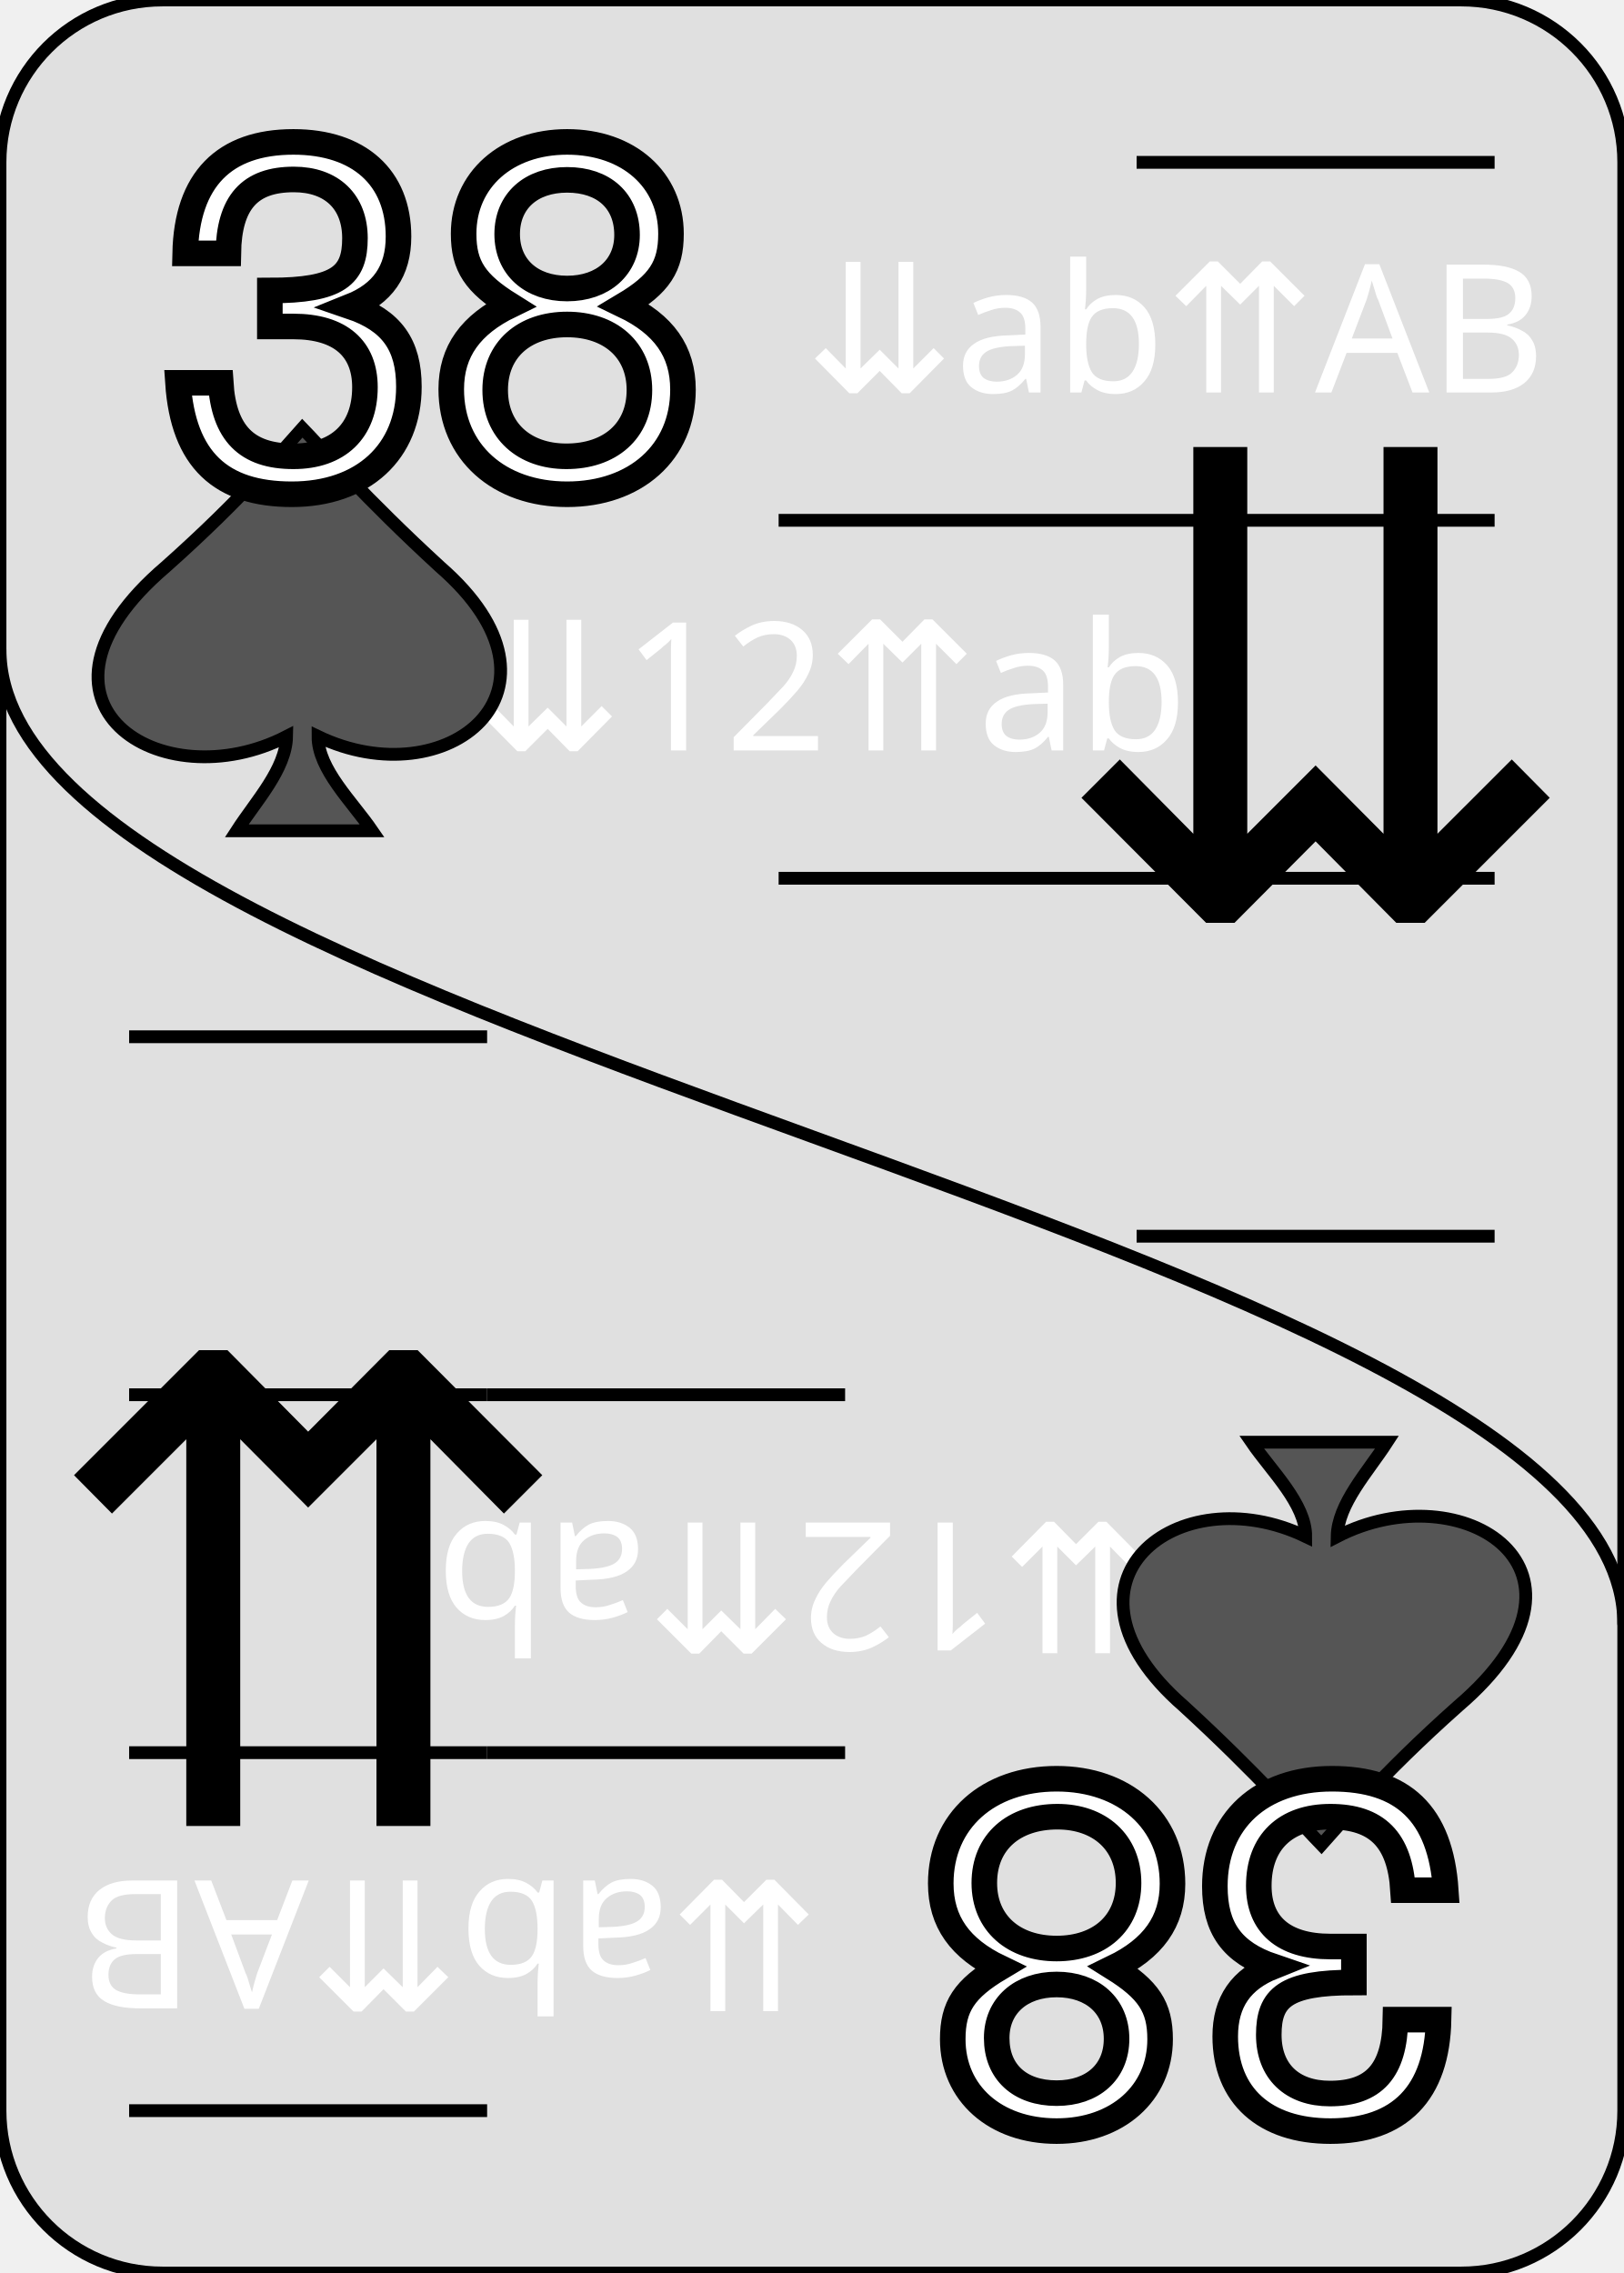
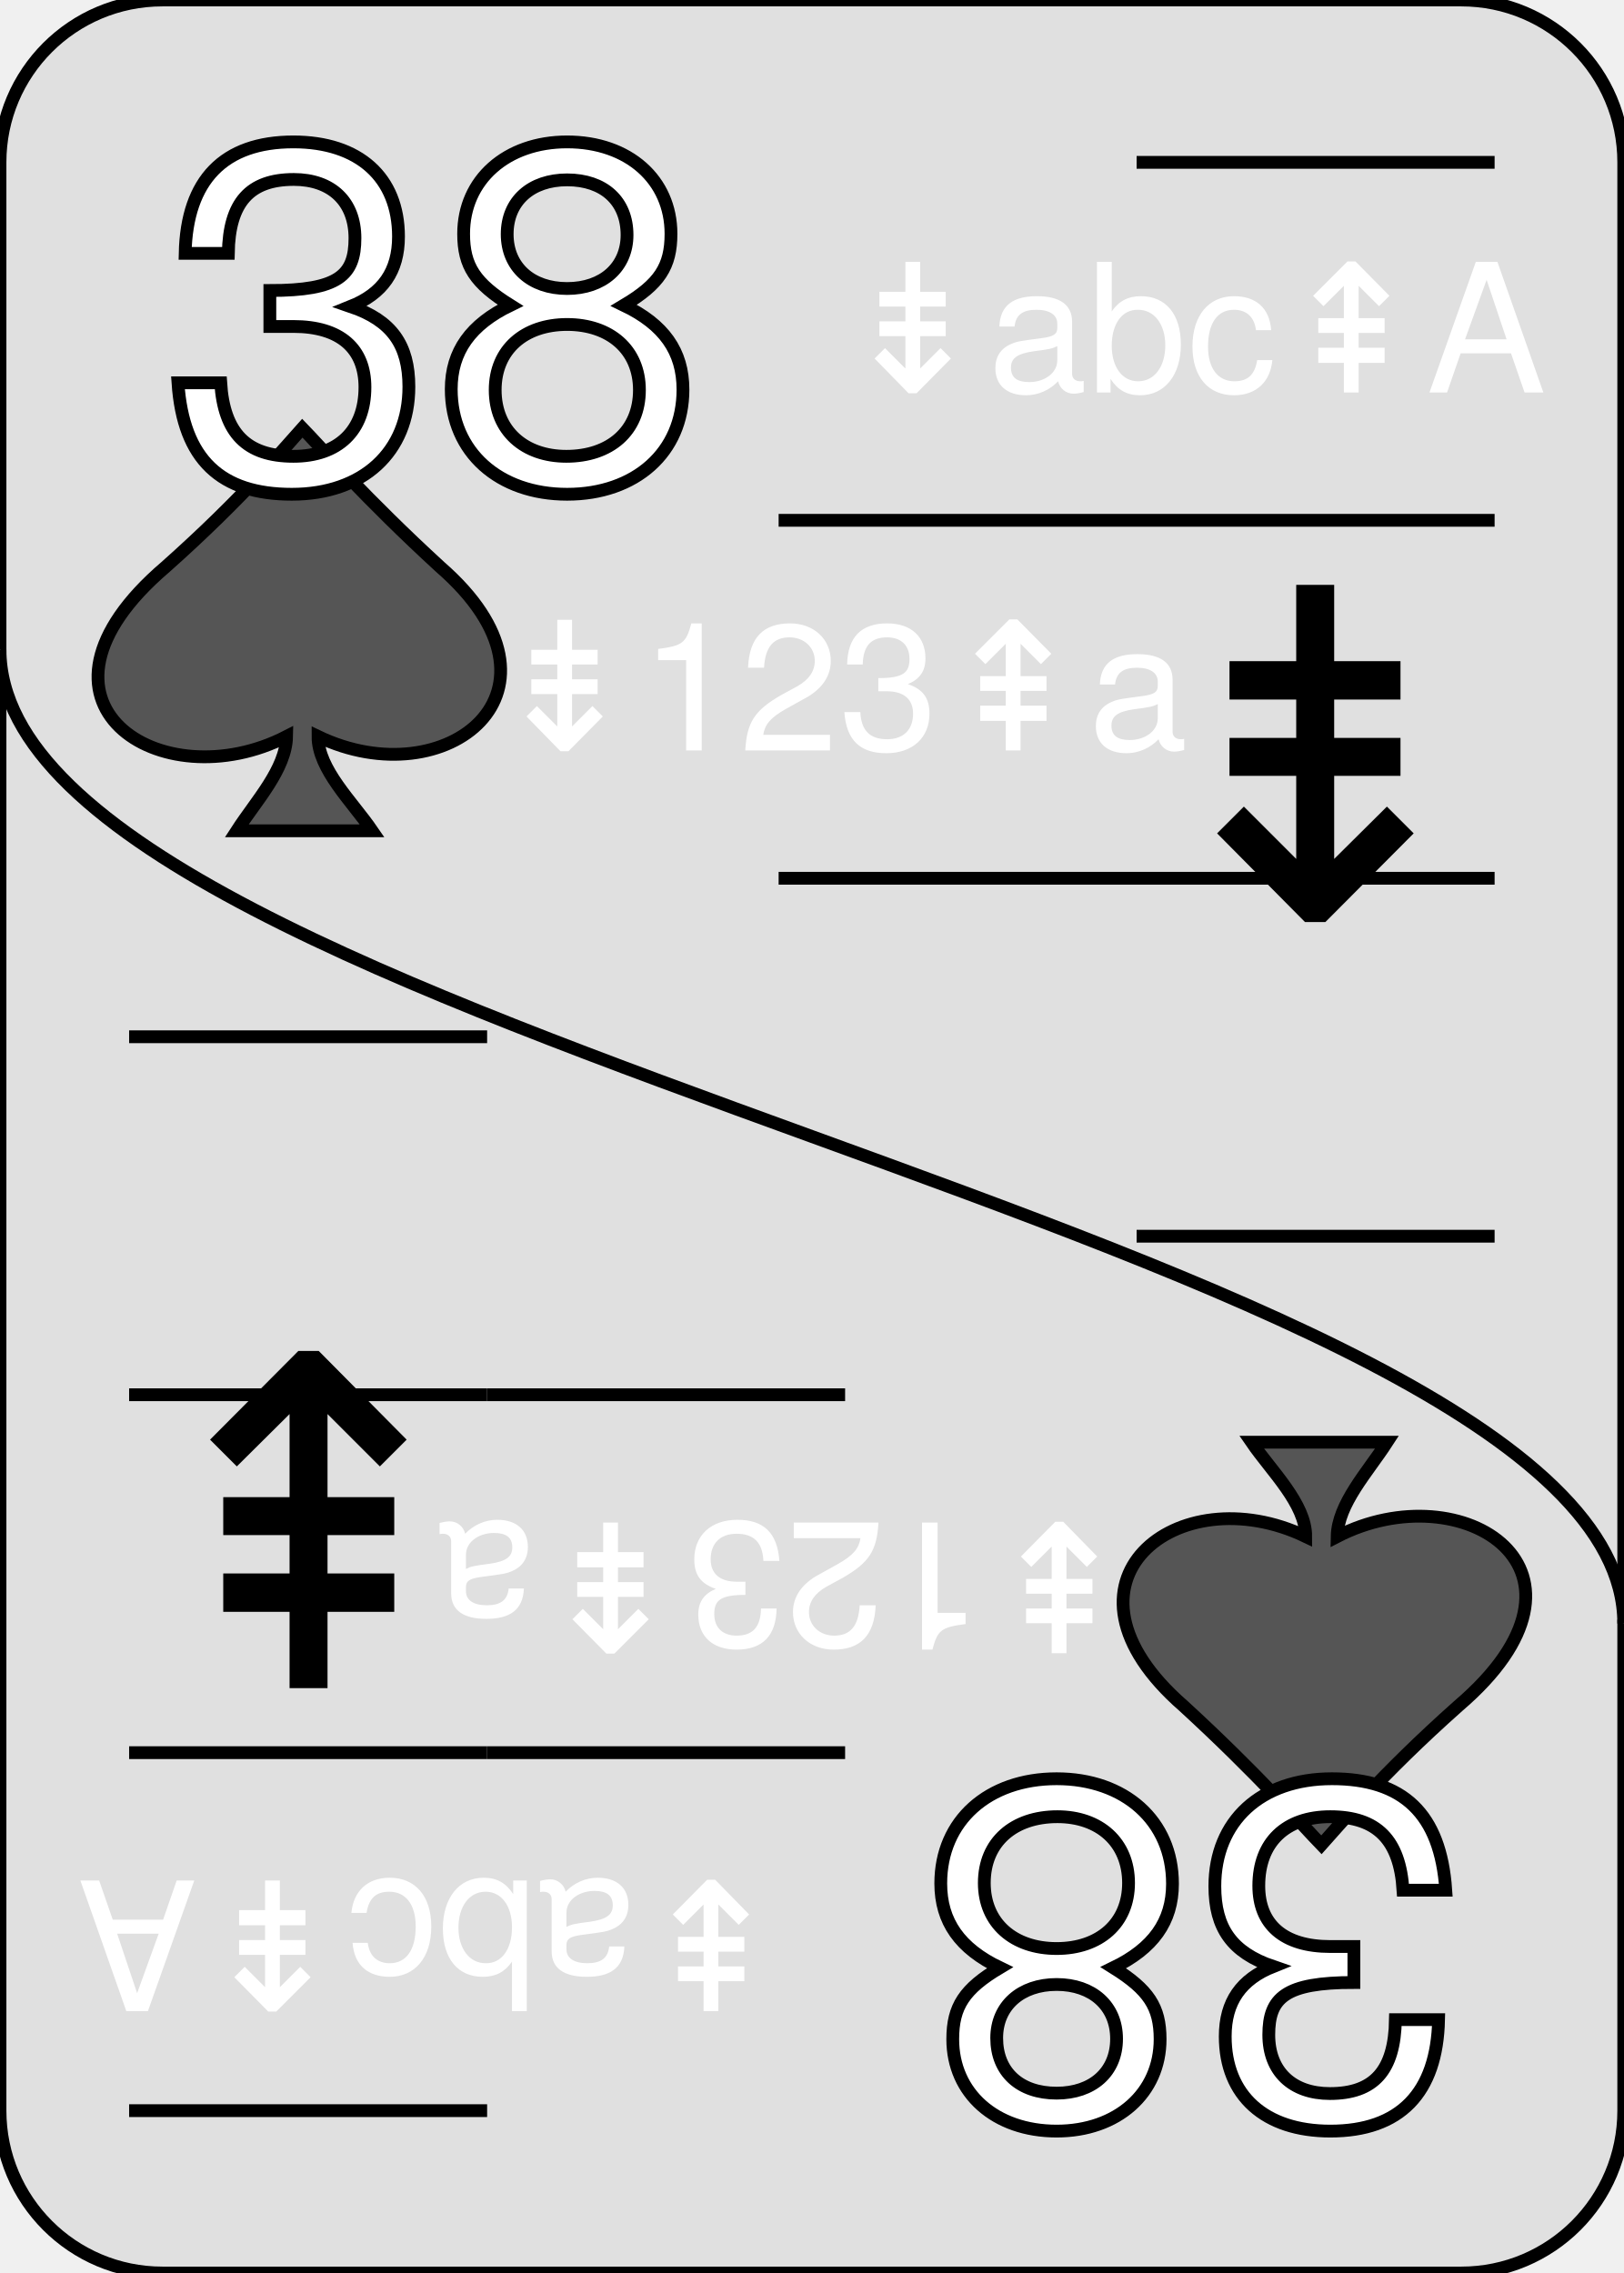
<svg xmlns="http://www.w3.org/2000/svg" xmlns:xlink="http://www.w3.org/1999/xlink" width="2.5in" height="3.5in" viewBox="0 0 63.5 88.9" version="1.1" id="svg1547">
-   <defs id="defs1544">
-     <g id="heart-full" transform="translate(-7,-14)">
-       <path style="fill:none;stroke:#000000;stroke-width:1.0;stroke-linecap:butt;stroke-linejoin:miter;stroke-opacity:1" d="M 7,14 C -5.5,3.5 2,-3 7,2 12,-3 19.5,3.5 7,14 Z" />
+   <style>
+    text { font-family:'Helvetica Neue'; font-size:19.05; line-height:1; fill:#000000;fill-opacity:1;stroke:none; }
+    g.emoji path, g.emoji ellipse, g.emoji circle  { fill:none;stroke:#000000;stroke-width:1.0;stroke-linecap:round;stroke-miterlimit:4;stroke-dasharray:none;stroke-opacity:1 }
+    text.number { fill:#ffffff;fill-opacity:1;stroke:#000000;stroke-width:0.5; }
+    g#formats-dark text { font-size:7px;fill:#ffffff; }
+    g#thumb-up text, g#thumb-down text { font-size:7px; }
+    path  { fill:none;stroke:#000000;stroke-width:1.0;stroke-linecap:butt;stroke-linejoin:miter;stroke-opacity:1; }
+    path.suit { fill:#808080;stroke:#000000;stroke-width:0.5; }
+    g#border path  { fill:#e0e0e0;fill-opacity:1;stroke:#000000;stroke-width:0.5;stroke-opacity:1;stroke-miterlimit:4;stroke-dasharray:none; }
+    g#lines path { fill:none;stroke:#ffffff;stroke-width:0.25;stroke-linecap:butt;stroke-linejoin:miter;stroke-miterlimit:4;stroke-dasharray:none;stroke-dashoffset:0;stroke-opacity:1 }
+    g#lines-dark path { fill:none;stroke:#000000;stroke-width:0.5;stroke-linecap:butt;stroke-linejoin:miter;stroke-miterlimit:4;stroke-dasharray:none;stroke-dashoffset:0;stroke-opacity:1; }
+    g#lines path.lines-center { stroke-dasharray:0.25, 0.75;}
+   </style>
+   <defs>
+     <g id="heart-full" class="emoji" transform="translate(-7,-14)">
+       <path d="M 7,14 C -5.5,3.5 2,-3 7,2 12,-3 19.5,3.5 7,14 Z" />
    </g>
-     <g id="heart-broken" transform="translate(-7,-14)">
-       <path style="fill:none;stroke:#000000;stroke-width:1;stroke-linecap:butt;stroke-linejoin:miter;stroke-opacity:1" d="M 3.119,0.918 C -0.516,1.134 -2.304,6.546 6.573,13.572 L 10.056,6.195 5.805,7.761 6.763,2.319 C 5.546,1.284 4.244,0.851 3.119,0.918 Z" />
-       <path style="fill:none;stroke:#000000;stroke-width:1;stroke-linecap:butt;stroke-linejoin:miter;stroke-opacity:1" d="M 11.598,-0.031 C 10.627,-0.087 9.524,0.229 8.459,0.983 L 6.937,5.754 12.36,4.47 6.655,12.992 c 0.148,0.146 0.298,0.292 0.453,0.44 C 17.163,6.008 15.371,0.19 11.598,-0.031 Z" />
+     <g id="heart-broken" class="emoji" transform="translate(-7,-14)">
+       <path d="M 3.119,0.918 C -0.516,1.134 -2.304,6.546 6.573,13.572            L 10.056,6.195 5.805,7.761 6.763,2.319            C 5.546,1.284 4.244,0.851 3.119,0.918 Z" />
+       <path d="M 11.598,-0.031 C 10.627,-0.087 9.524,0.229 8.459,0.983            L 6.937,5.754 12.36,4.47 6.655,12.992            c 0.148,0.146 0.298,0.292 0.453,0.44            C 17.163,6.008 15.371,0.19 11.598,-0.031 Z" />
    </g>
-     <g id="thumb">
-       <path style="fill:none;stroke:#000000;stroke-width:1;stroke-linecap:butt;stroke-linejoin:miter;stroke-opacity:1;stroke-miterlimit:4;stroke-dasharray:none" d="m 0.25,6 h 4 C 3.761,3.426 2.261,0.331 6.095,0.464 9.005,0.565 8.214,3.28 7.75,6 c 3,0 7,1 4,3 1,1 1,1 0,2 2,1 2,3 -11.5,2 z" id="thumb-hand" />
-       <path style="fill:none;stroke:#000000;stroke-width:0.5;stroke-linecap:butt;stroke-linejoin:miter;stroke-opacity:1;stroke-miterlimit:4;stroke-dasharray:none" d="m 4.722,1.807 c 0,0 0.175,2.379 1.03,2.351 0.834,-0.027 0.855,-2.351 0.855,-2.351 z" id="thumb-nail" />
+     <g id="thumb" class="emoji">
+       <path d="m 0.25,6 h 4 C 3.761,3.426 2.261,0.331 6.095,0.464           9.005,0.565 8.214,3.28 7.75,6 c 3,0 7,1 4,3 1,1 1,1 0,2 2,1 2,3 -11.5,2 z" id="thumb-hand" />
+       <path style="stroke-width:0.5" d="m 4.722,1.807 c 0,0 0.175,2.379 1.03,2.351           0.834,-0.027 0.855,-2.351 0.855,-2.351 z" id="thumb-nail" />
    </g>
-     <g id="thumb-up" transform="translate(-7,-14)">
-       <use x="0" y="0" xlink:href="#thumb" />
-       <text xml:space="preserve" text-anchor="middle" style="font-size:7px;line-height:1;font-family:sans-serif;fill:#000000;fill-opacity:1;stroke:#ffffff;stroke-width:0;stroke-miterlimit:4;stroke-dasharray:none;stroke-opacity:1" x="6" y="12">+1</text>
+     <g id="thumb-up" class="emoji" transform="translate(-7,-14)">
+       <use xlink:href="#thumb" />
+       <text text-anchor="middle" x="6" y="12">+1</text>
    </g>
-     <g id="thumb-down" transform="translate(-7,-14)">
-       <use x="0" y="0" transform="matrix(1,0,0,-1,0,14)" xlink:href="#thumb" />
-       <text xml:space="preserve" text-anchor="middle" style="font-size:7px;line-height:1;font-family:sans-serif;fill:#000000;fill-opacity:1;stroke:#ffffff;stroke-width:0;stroke-miterlimit:4;stroke-dasharray:none;stroke-opacity:1" x="7" y="7">-1</text>
+     <g id="thumb-down" class="emoji" transform="translate(-7,-14)">
+       <use transform="matrix(1,0,0,-1,0,14)" xlink:href="#thumb" />
+       <text text-anchor="middle" x="7" y="7">-1</text>
    </g>
-     <g id="sad" transform="translate(-7,-14)">
-       <ellipse style="fill:none;stroke:#000000;stroke-width:1.0;stroke-linecap:round;stroke-miterlimit:4;stroke-dasharray:none;stroke-dashoffset:3.467;stroke-opacity:1" id="sad-right-eye" cx="9.5" cy="4" rx="0.25" ry="0.75" />
-       <ellipse style="fill:none;stroke:#000000;stroke-width:1.0;stroke-linecap:round;stroke-miterlimit:4;stroke-dasharray:none;stroke-dashoffset:3.467;stroke-opacity:1" id="sad-left-eye" cx="4.5" cy="4" rx="0.25" ry="0.75" />
-       <circle style="fill:none;stroke:#000000;stroke-width:1.0;stroke-linecap:round;stroke-miterlimit:4;stroke-dasharray:none;stroke-dashoffset:3.467;stroke-opacity:1" id="sad-face" cx="7" cy="7" r="7" />
-       <path style="fill:none;stroke:#000000;stroke-width:1.0;stroke-linecap:round;stroke-linejoin:miter;stroke-miterlimit:4;stroke-dasharray:none;stroke-opacity:1" d="m 3,10 c 1.5,-3 6,-3 8,0" id="sad-frown" />
+     <g id="sad" class="emoji" transform="translate(-7,-14)">
+       <ellipse id="sad-right-eye" cx="9.5" cy="4" rx="0.25" ry="0.75" />
+       <ellipse id="sad-left-eye" cx="4.5" cy="4" rx="0.25" ry="0.75" />
+       <circle id="sad-face" cx="7" cy="7" r="7" />
+       <path d="m 3,10 c 1.5,-3 6,-3 8,0" id="sad-frown" />
    </g>
-     <g id="happy" transform="translate(-7,-14)">
-       <ellipse style="fill:none;stroke:#000000;stroke-width:1.0;stroke-linecap:round;stroke-miterlimit:4;stroke-dasharray:none;stroke-dashoffset:3.467;stroke-opacity:1" id="happy-right-eye" cx="9.5" cy="4" rx="0.25" ry="0.75" />
-       <ellipse style="fill:none;stroke:#000000;stroke-width:1.0;stroke-linecap:round;stroke-miterlimit:4;stroke-dasharray:none;stroke-dashoffset:3.467;stroke-opacity:1" id="happy-left-eye" cx="4.5" cy="4" rx="0.25" ry="0.75" />
-       <circle style="fill:none;stroke:#000000;stroke-width:1.0;stroke-linecap:round;stroke-miterlimit:4;stroke-dasharray:none;stroke-dashoffset:3.467;stroke-opacity:1" id="happy-face" cx="7" cy="7" r="7" />
-       <path style="fill:none;stroke:#000000;stroke-width:1.0;stroke-linecap:round;stroke-linejoin:miter;stroke-miterlimit:4;stroke-dasharray:none;stroke-opacity:1" d="m 3,8 c 1.5,4 6,4 8,0" id="happy-smile" />
+     <g id="happy" class="emoji" transform="translate(-7,-14)">
+       <ellipse id="happy-right-eye" cx="9.5" cy="4" rx="0.25" ry="0.75" />
+       <ellipse id="happy-left-eye" cx="4.5" cy="4" rx="0.25" ry="0.75" />
+       <circle id="happy-face" cx="7" cy="7" r="7" />
+       <path d="m 3,8 c 1.5,4 6,4 8,0" id="happy-smile" />
    </g>
-     <path id="suit-heart" transform="translate(-2.5,-14)" style="fill:#ff5555;stroke:#000000;stroke-width:0.5;stroke-linecap:butt;stroke-linejoin:miter;stroke-opacity:1" d="M 7,14 C -5.5,3.5 2,-3 7,2 12,-3 19.5,3.5 7,14 Z" />
-     <path id="suit-club" transform="translate(1,0) scale(0.80)" d="m 7.5,-8 c 0,0 2.375,-1.9 2.375,-4.534               0,-1.542 -1.369,-4.102 -4.534,-4.102 -3.165,0 -4.534,2.561               -4.534,4.102 0,2.634 2.375,4.534 2.375,4.534               -2.638,-2.055 -7.341,-0.652 -7.341,3.455 0,2.056 1.68,4.318               4.318,4.318 3.165,0 4.534,-3.455 4.534,-3.455 0,0 0.402,3.938               -1.943,6.046 h 5.182 c -2.345,-2.107 -1.943,-6.046 -1.943,-6.046 0,0               1.369,3.455 4.534,3.455 2.639,0 4.318,-2.263 4.318,-4.318 0,-4.107               -4.703,-5.51 -7.341,-3.455 z" style="fill:#55ff55;fill-opacity:1;stroke:#000000;stroke-width:0.5;stroke-linecap:butt;stroke-linejoin:miter;stroke-miterlimit:4;stroke-dasharray:none;stroke-opacity:1" />
-     <path style="fill:#5555ff;fill-opacity:1;stroke:#000000;stroke-width:0.5px;stroke-linecap:butt;stroke-linejoin:miter;stroke-opacity:1" d="m 5.29,1.75 -8,-12 8,-5 8,5 z" id="suit-diamond" />
-     <path transform="matrix(0.2,0,0,0.2,-2.5,-15)" style="fill:#555555;fill-opacity:1;stroke:#000000;stroke-width:2.5px;stroke-linecap:butt;stroke-linejoin:miter;stroke-opacity:1" d="M 13.112,27.126 C -17.91,53.625 12.262,72.925 36.79,60.273 36.665,66.67 30.803,72.893 27.039,78.719 H 53.521 C 49.644,73.056 42.911,66.689 42.933,60.273 67.975,72.301 94.607,51.326 66.821,27.126 52.332,13.835 43.275,3.494 39.861,-0.021 36.748,3.406 28.454,13.485 13.112,27.126 Z" id="suit-spade" />
+     <path id="suit-heart" class="suit" style="fill:#ff5555" transform="translate(-2.5,-14)" d="M 7,14 C -5.5,3.5 2,-3 7,2 12,-3 19.5,3.5 7,14 Z" />
+     <path id="suit-club" class="suit" style="fill:#55ff55" transform="translate(1,0) scale(0.80)" d="m 7.5,-8 c 0,0 2.375,-1.9 2.375,-4.534               0,-1.542 -1.369,-4.102 -4.534,-4.102 -3.165,0 -4.534,2.561               -4.534,4.102 0,2.634 2.375,4.534 2.375,4.534               -2.638,-2.055 -7.341,-0.652 -7.341,3.455 0,2.056 1.68,4.318               4.318,4.318 3.165,0 4.534,-3.455 4.534,-3.455 0,0 0.402,3.938               -1.943,6.046 h 5.182 c -2.345,-2.107 -1.943,-6.046 -1.943,-6.046 0,0               1.369,3.455 4.534,3.455 2.639,0 4.318,-2.263 4.318,-4.318 0,-4.107               -4.703,-5.51 -7.341,-3.455 z" />
+     <path id="suit-diamond" class="suit" style="fill:#5555ff" d="m 5.29,1.75 -8,-12 8,-5 8,5 z" />
+     <path id="suit-spade" class="suit" style="fill:#555555; stroke-width: 2.5;" transform="matrix(0.2,0,0,0.2,-2.5,-15)" d="M 13.112,27.126 C -17.91,53.625 12.262,72.925 36.79,60.273 36.665,66.67 30.803,72.893 27.039,78.719 H 53.521 C 49.644,73.056 42.911,66.689 42.933,60.273 67.975,72.301 94.607,51.326 66.821,27.126 52.332,13.835 43.275,3.494 39.861,-0.021 36.748,3.406 28.454,13.485 13.112,27.126 Z" />
    <g id="lines">
-       <path style="fill:none;stroke:#ffffff;stroke-width:0.25;stroke-linecap:butt;stroke-linejoin:miter;stroke-miterlimit:4;stroke-dasharray:none;stroke-dashoffset:0;stroke-opacity:1" d="m 0,0 14,0" id="path957-3" />
-       <path style="fill:none;stroke:#ffffff;stroke-width:0.25;stroke-linecap:butt;stroke-linejoin:miter;stroke-miterlimit:4;stroke-dasharray:0.75, 0.25;stroke-dashoffset:0;stroke-opacity:1" d="m 1,7 12,0" id="path957-2-2-2" />
-       <path style="fill:none;stroke:#ffffff;stroke-width:0.25;stroke-linecap:butt;stroke-linejoin:miter;stroke-miterlimit:4;stroke-dasharray:none;stroke-dashoffset:0;stroke-opacity:1" d="m 0,14 14,0" id="path957-2-99" />
+       <path d="m 0,0 14,0" />
+       <path class="lines-center" d="m 1,7 12,0" />
+       <path d="m 0,14 14,0" />
    </g>
    <g id="lines-dark">
-       <path style="fill:none;stroke:#000000;stroke-width:0.5;stroke-linecap:butt;stroke-linejoin:miter;stroke-miterlimit:4;stroke-dasharray:none;stroke-dashoffset:0;stroke-opacity:1" d="m 0,0 14,0" id="path957-3" />
-       <path style="fill:none;stroke:#000000;stroke-width:0.5;stroke-linecap:butt;stroke-linejoin:miter;stroke-miterlimit:4;stroke-dasharray:none;stroke-dashoffset:0;stroke-opacity:1" d="m 0,14 14,0" id="path957-2-99" />
+       <path d="m 0,0 14,0" id="path957-3" />
+       <path d="m 0,14 14,0" />
    </g>
    <g id="translate-text">
      <text xml:space="preserve" style="font-size:19.05px;line-height:1;font-family:sans-serif;fill:#000000;fill-opacity:1;stroke:#ffffff;stroke-width:0;stroke-miterlimit:4;stroke-dasharray:none;stroke-opacity:1" x="37.45" y="34.25" text-anchor="middle" id="translate" />
      <text xml:space="preserve" style="font-size:19.05px;line-height:1;font-family:sans-serif;fill:#000000;fill-opacity:1;stroke:#ffffff;stroke-width:0;stroke-miterlimit:4;stroke-dasharray:none;stroke-opacity:1" x="51" y="20.25" text-anchor="middle" id="translate-up" />
      <text xml:space="preserve" style="font-size:19.05px;line-height:1;font-family:sans-serif;fill:#000000;fill-opacity:1;stroke:#ffffff;stroke-width:0;stroke-miterlimit:4;stroke-dasharray:none;stroke-opacity:1" x="51" y="48.25" text-anchor="middle" id="translate-down" />
    </g>
    <g id="translate-pics">
      <use x="37.45" y="34.25" xlink:href="#" id="pic" />
      <use x="51" y="20.25" xlink:href="#" id="pic-up" />
      <use x="51" y="48.25" xlink:href="#" id="pic-down" />
    </g>
    <g id="formats">
      <g id="formats-up" transform="translate(44.45,6.35)">
        <use xlink:href="#lines" id="lines-up" />
-         <text transform="rotate(-90) translate(-7,-1)" xml:space="preserve" text-anchor="middle" style="font-size:3px;line-height:1;font-family:sans-serif;fill:#ffffff;fill-opacity:1;stroke:#ffffff;stroke-width:0;stroke-miterlimit:4;stroke-dasharray:none;stroke-opacity:1">⇊ab⇈AB</text>
+         <text transform="rotate(-90) translate(-7,-1)" xml:space="preserve" text-anchor="middle" style="font-size:3px;line-height:1;font-family:sans-serif;fill:#ffffff;fill-opacity:1;stroke:#ffffff;stroke-width:0;stroke-miterlimit:4;stroke-dasharray:none;stroke-opacity:1">⇟abc⇞A</text>
      </g>
      <g id="formats-plain" transform="translate(30.45,20.35)">
        <use xlink:href="#lines" id="lines-plain" />
-         <text transform="rotate(-90) translate(-7,-1)" xml:space="preserve" text-anchor="middle" style="font-size:3px;line-height:1;font-family:sans-serif;fill:#ffffff;fill-opacity:1;stroke:#ffffff;stroke-width:0;stroke-miterlimit:4;stroke-dasharray:none;stroke-opacity:1">⇊12⇈ab</text>
+         <text transform="rotate(-90) translate(-7,-1)" xml:space="preserve" text-anchor="middle" style="font-size:3px;line-height:1;font-family:sans-serif;fill:#ffffff;fill-opacity:1;stroke:#ffffff;stroke-width:0;stroke-miterlimit:4;stroke-dasharray:none;stroke-opacity:1">⇟123⇞a</text>
      </g>
      <g id="formats-down" transform="translate(44.45,34.35)">
        <use xlink:href="#lines" id="lines-down" />
        <text transform="rotate(-90) translate(-7,-1)" xml:space="preserve" text-anchor="middle" style="font-size:3px;line-height:1;font-family:sans-serif;fill:#ffffff;fill-opacity:1;stroke:#ffffff;stroke-width:0;stroke-miterlimit:4;stroke-dasharray:none;stroke-opacity:1" />
      </g>
-       <text xml:space="preserve" text-anchor="middle" style="font-size:7px;line-height:1;font-family:sans-serif;fill:#ffffff;fill-opacity:1;stroke:#ffffff;stroke-width:0;stroke-miterlimit:4;stroke-dasharray:none;stroke-opacity:1" x="51.45" y="28.50">⇊</text>
+       <text xml:space="preserve" text-anchor="middle" style="font-size:7px;line-height:1;font-family:sans-serif;fill:#ffffff;fill-opacity:1;stroke:#ffffff;stroke-width:0;stroke-miterlimit:4;stroke-dasharray:none;stroke-opacity:1" x="51.45" y="28.50">⇟</text>
    </g>
    <g id="formats-dark">
      <g id="formats-dark-up" transform="translate(44.45,6.35)">
        <use xlink:href="#lines-dark" id="lines-dark-up" />
-         <text transform="translate(16,9)" xml:space="preserve" text-anchor="end" style="font-size:7px;line-height:1;font-family:sans-serif;fill:#ffffff;fill-opacity:1;stroke:#ffffff;stroke-width:0;stroke-miterlimit:4;stroke-dasharray:none;stroke-opacity:1">⇊ab⇈AB</text>
+         <text transform="translate(16,9)" xml:space="preserve" text-anchor="end">⇟abc⇞A</text>
      </g>
      <g id="formats-dark-plain" transform="translate(30.45,20.35)">
        <use xlink:href="#lines-dark" id="lines-dark-plain" />
-         <text transform="translate(16,9)" xml:space="preserve" text-anchor="end" style="font-size:7px;line-height:1;font-family:sans-serif;fill:#ffffff;fill-opacity:1;stroke:#ffffff;stroke-width:0;stroke-miterlimit:4;stroke-dasharray:none;stroke-opacity:1">⇊12⇈ab</text>
+         <text transform="translate(16,9)" xml:space="preserve" text-anchor="end">⇟123⇞a</text>
      </g>
      <g id="formats-dark-down" transform="translate(44.45,34.35)">
        <use xlink:href="#lines-dark" id="lines-dark-down" />
-         <text transform="translate(16,9)" xml:space="preserve" text-anchor="end" style="font-size:7px;line-height:1;font-family:sans-serif;fill:#ffffff;fill-opacity:1;stroke:#ffffff;stroke-width:0;stroke-miterlimit:4;stroke-dasharray:none;stroke-opacity:1" />
+         <text transform="translate(16,9)" xml:space="preserve" text-anchor="end" />
      </g>
-       <text xml:space="preserve" text-anchor="middle" style="font-size:25.4px;line-height:1;font-family:sans-serif;fill:#000000;fill-opacity:1;stroke:#ffffff;stroke-width:0;stroke-miterlimit:4;stroke-dasharray:none;stroke-opacity:1" x="51.45" y="36">⇊</text>
+       <text xml:space="preserve" text-anchor="middle" style="fill:#000000;font-size:150%" x="51.45" y="36">⇟</text>
    </g>
  </defs>
  <g id="layer1">
-     <path id="border" d="m 6.35,0 h 50.8 a 6.35,6.35 45 0 1 6.35,6.35 v 76.2 a 6.35,6.35 135 0 1 -6.35,6.35 H 6.35 A 6.35,6.35 45 0 1 0,82.55 V 6.35 A 6.35,6.35 135 0 1 6.35,0 Z" style="fill:#e0e0e0;fill-opacity:1;stroke:#000000;stroke-width:0.5;stroke-opacity:1;stroke-miterlimit:4;stroke-dasharray:none" />
-     <path style="fill:none;stroke:#000000;stroke-width:0.5;stroke-linecap:round;stroke-linejoin:miter;stroke-miterlimit:4;stroke-dasharray:none;stroke-opacity:1" d="M 0,25.4 C 0,40.4 63.5,48.5 63.5,63.5" id="separator" />
+     <g id="border">
+       <path id="border-card" d="m 6.35,0 h 50.8 a 6.35,6.35 45 0 1 6.35,6.35 v 76.2 a 6.35,6.35 135 0 1 -6.35,6.35 H 6.35 A 6.35,6.35 45 0 1 0,82.55 V 6.35 A 6.35,6.35 135 0 1 6.35,0 Z" />
+       <path id="border-separator" d="M 0,25.4 C 0,40.4 63.5,48.5 63.5,63.5" />
+     </g>
    <g id="upward">
      <use xlink:href="#formats-dark" />
      <g id="suite-number" transform="translate(6.35,19.05)">
        <use x="0" y="12.7" xlink:href="#suit-spade" id="suit" />
-         <text xml:space="preserve" style="font-style:normal;font-variant:normal;font-weight:normal;font-stretch:normal;font-size:19.05;line-height:1.25;font-family:'Helvetica Neue';-inkscape-font-specification:'Helvetica Neue';fill:#ffffff;fill-opacity:1;stroke:#000000;stroke-width:1;stroke-miterlimit:4;stroke-dasharray:none;stroke-opacity:1" id="number">38</text>
+         <text class="number">38</text>
      </g>
      <use xlink:href="#translate-text" />
    </g>
    <use xlink:href="#upward" transform="rotate(180,31.75,44.45)" />
  </g>
</svg>
